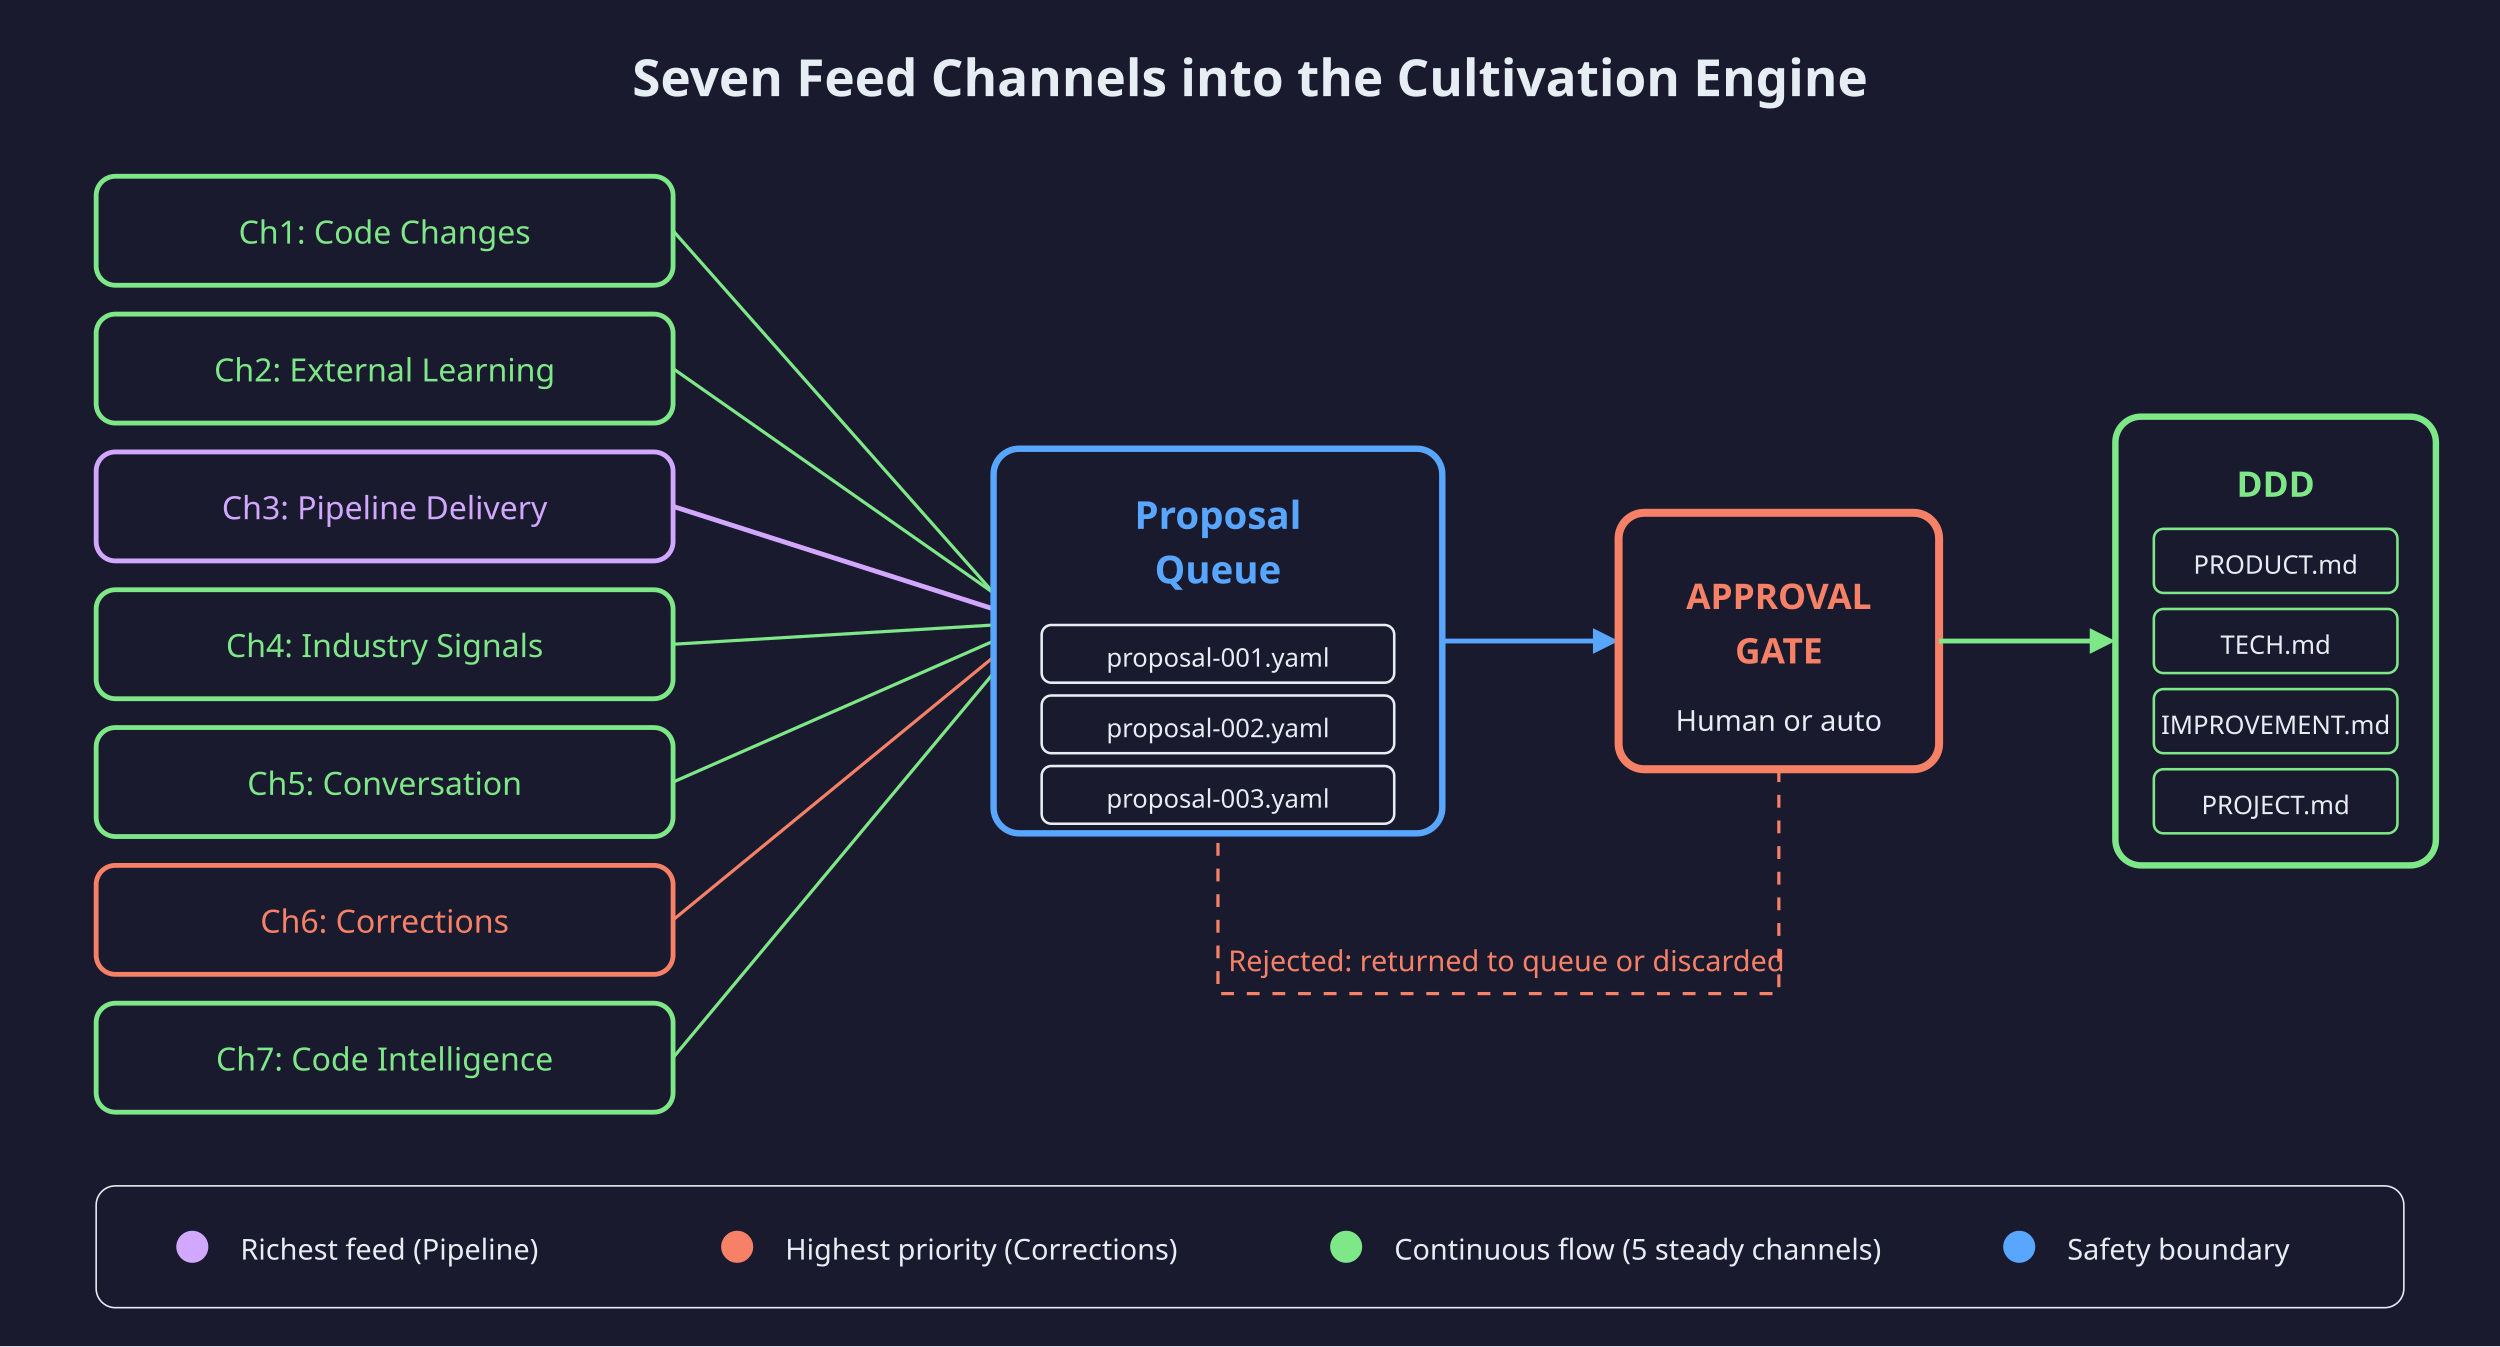
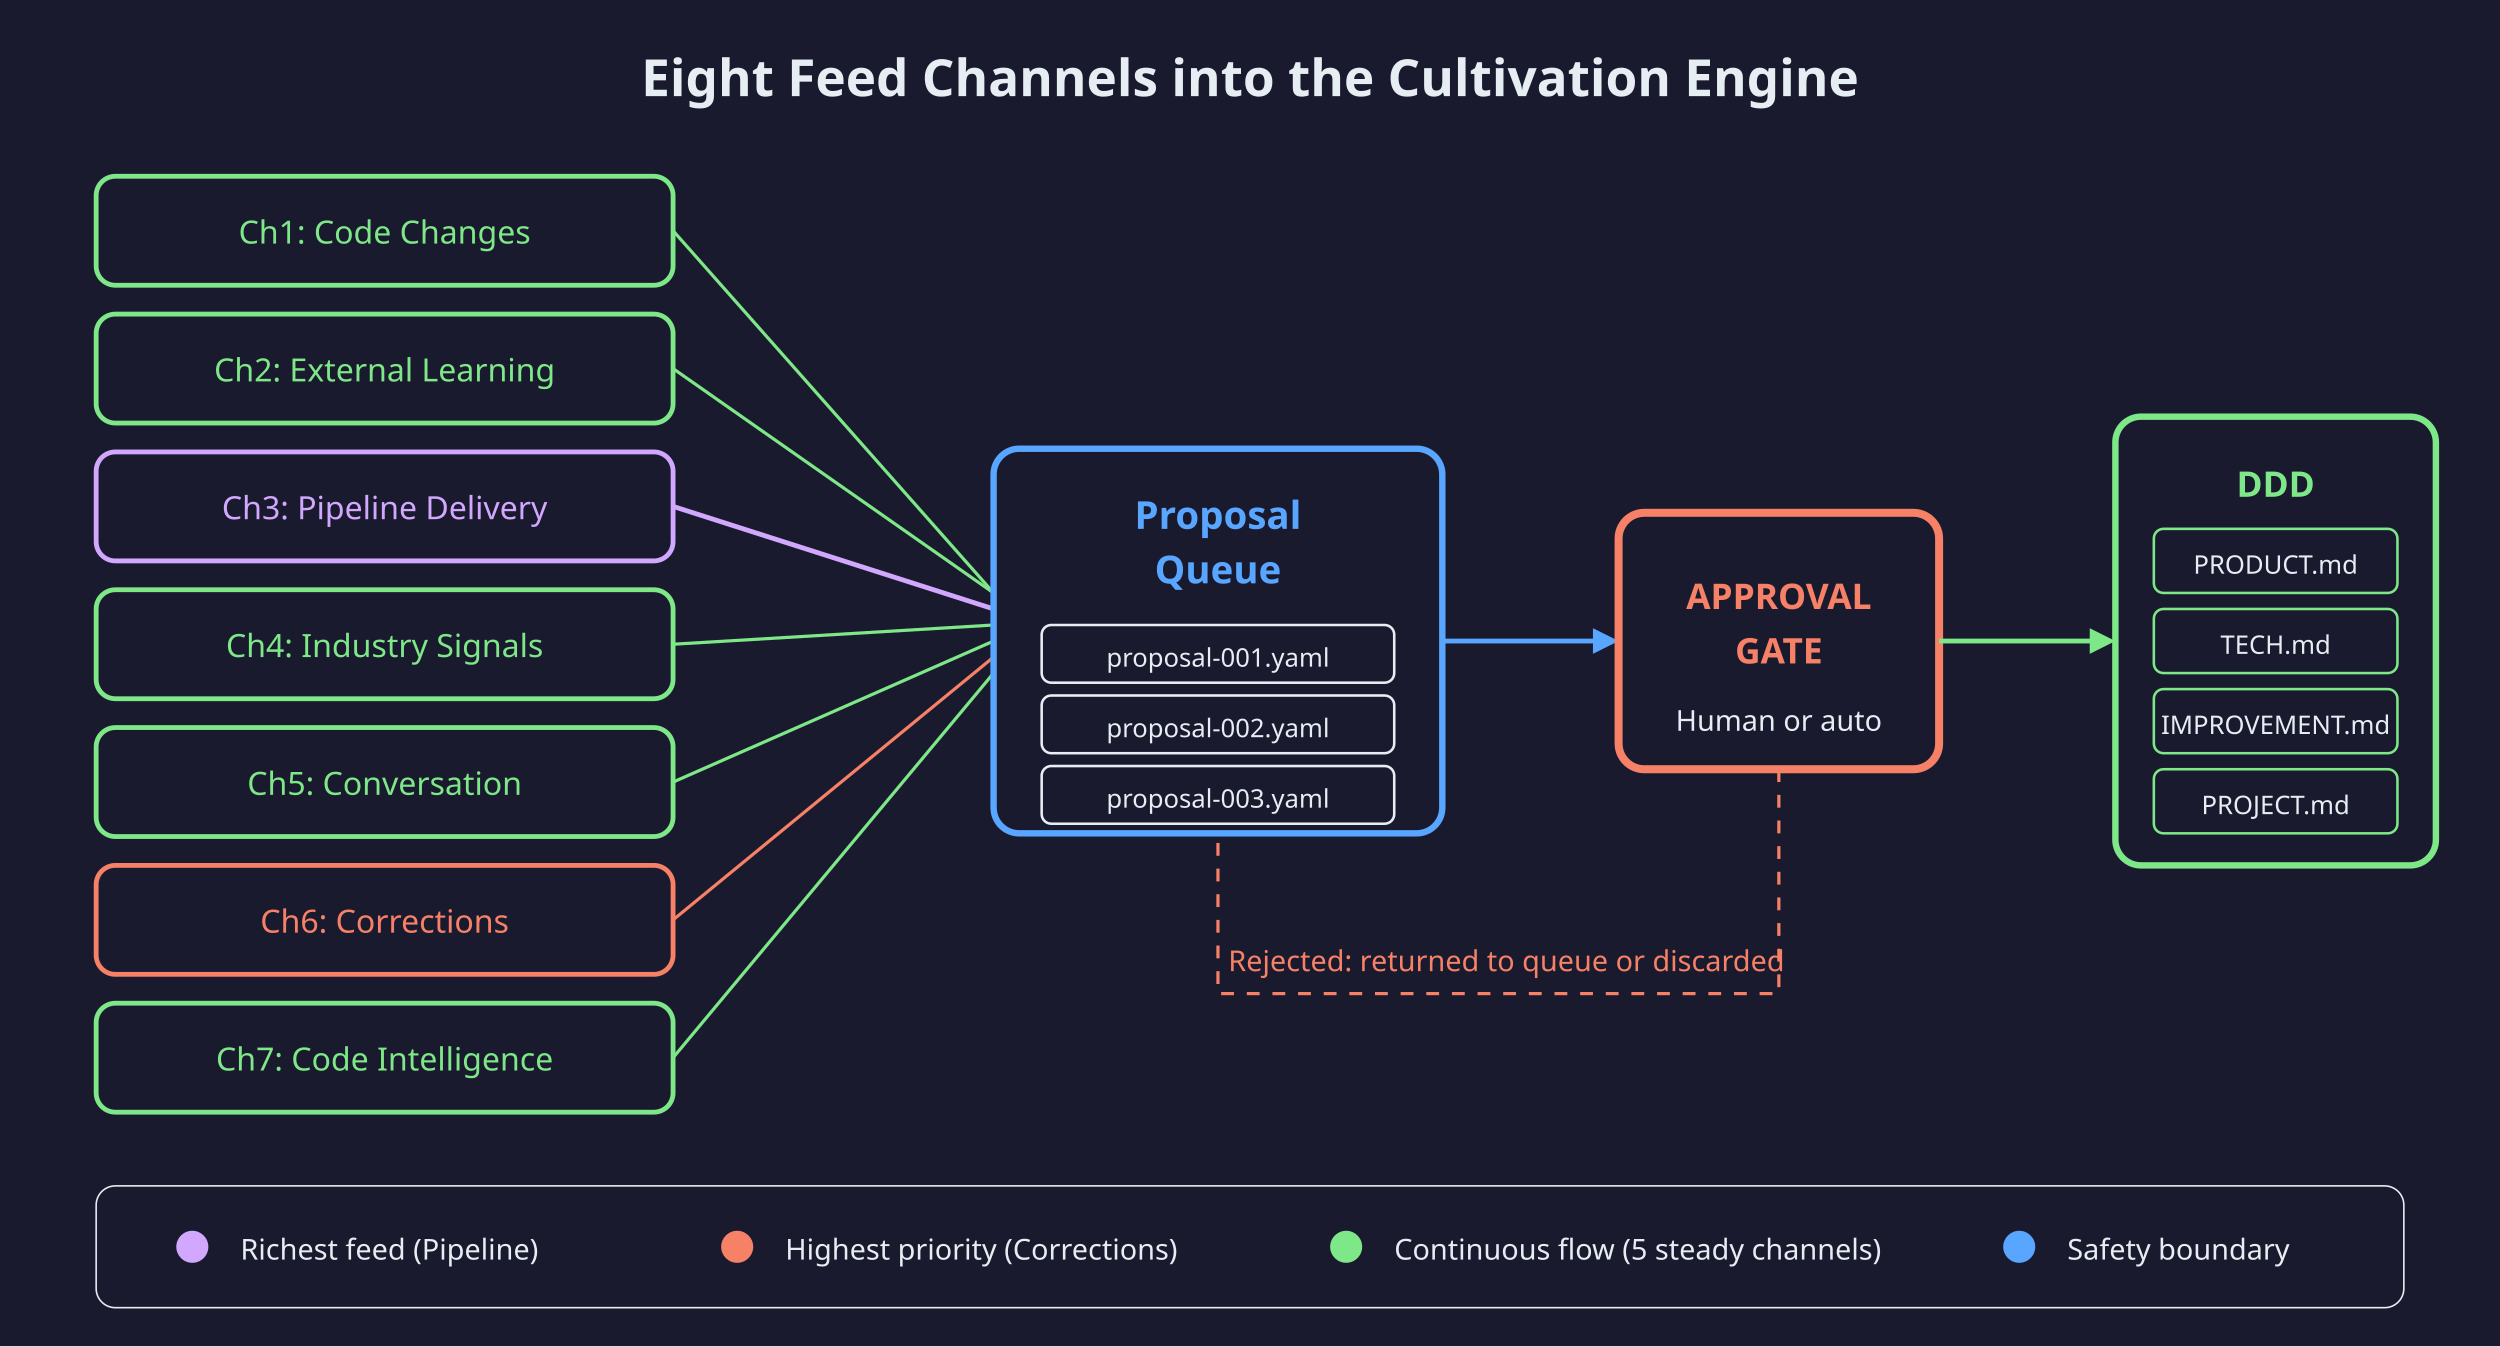
<svg xmlns="http://www.w3.org/2000/svg" viewBox="0 0 780 420" font-family="sans-serif">
  <rect width="780" height="420" fill="#1a1a2e" />
-   <text x="390" y="30" text-anchor="middle" fill="#e6edf3" font-size="16" font-weight="bold">Seven Feed Channels into the Cultivation Engine</text>
+   <text x="390" y="30" text-anchor="middle" fill="#e6edf3" font-size="16" font-weight="bold">Eight Feed Channels into the Cultivation Engine</text>
  <rect x="30" y="55" width="180" height="34" rx="6" fill="#1a1a2e" stroke="#7ee787" stroke-width="1.5" />
  <text x="120" y="76" text-anchor="middle" fill="#7ee787" font-size="10">Ch1: Code Changes</text>
  <rect x="30" y="98" width="180" height="34" rx="6" fill="#1a1a2e" stroke="#7ee787" stroke-width="1.5" />
  <text x="120" y="119" text-anchor="middle" fill="#7ee787" font-size="10">Ch2: External Learning</text>
  <rect x="30" y="141" width="180" height="34" rx="6" fill="#1a1a2e" stroke="#d2a8ff" stroke-width="1.5" />
  <text x="120" y="162" text-anchor="middle" fill="#d2a8ff" font-size="10">Ch3: Pipeline Delivery</text>
  <rect x="30" y="184" width="180" height="34" rx="6" fill="#1a1a2e" stroke="#7ee787" stroke-width="1.5" />
  <text x="120" y="205" text-anchor="middle" fill="#7ee787" font-size="10">Ch4: Industry Signals</text>
  <rect x="30" y="227" width="180" height="34" rx="6" fill="#1a1a2e" stroke="#7ee787" stroke-width="1.5" />
  <text x="120" y="248" text-anchor="middle" fill="#7ee787" font-size="10">Ch5: Conversation</text>
  <rect x="30" y="270" width="180" height="34" rx="6" fill="#1a1a2e" stroke="#f78166" stroke-width="1.5" />
  <text x="120" y="291" text-anchor="middle" fill="#f78166" font-size="10">Ch6: Corrections</text>
  <rect x="30" y="313" width="180" height="34" rx="6" fill="#1a1a2e" stroke="#7ee787" stroke-width="1.5" />
  <text x="120" y="334" text-anchor="middle" fill="#7ee787" font-size="10">Ch7: Code Intelligence</text>
  <line x1="210" y1="72" x2="310" y2="185" stroke="#7ee787" stroke-width="1" />
  <line x1="210" y1="115" x2="310" y2="185" stroke="#7ee787" stroke-width="1" />
  <line x1="210" y1="158" x2="310" y2="190" stroke="#d2a8ff" stroke-width="1.5" />
  <line x1="210" y1="201" x2="310" y2="195" stroke="#7ee787" stroke-width="1" />
  <line x1="210" y1="244" x2="310" y2="200" stroke="#7ee787" stroke-width="1" />
  <line x1="210" y1="287" x2="310" y2="205" stroke="#f78166" stroke-width="1" />
  <line x1="210" y1="330" x2="310" y2="210" stroke="#7ee787" stroke-width="1" />
  <rect x="310" y="140" width="140" height="120" rx="8" fill="none" stroke="#58a6ff" stroke-width="2" />
  <text x="380" y="165" text-anchor="middle" fill="#58a6ff" font-size="12" font-weight="bold">Proposal</text>
  <text x="380" y="182" text-anchor="middle" fill="#58a6ff" font-size="12" font-weight="bold">Queue</text>
  <rect x="325" y="195" width="110" height="18" rx="3" fill="#1a1a2e" stroke="#e6edf3" stroke-width="0.8" />
  <text x="380" y="208" text-anchor="middle" fill="#e6edf3" font-size="8">proposal-001.yaml</text>
  <rect x="325" y="217" width="110" height="18" rx="3" fill="#1a1a2e" stroke="#e6edf3" stroke-width="0.8" />
  <text x="380" y="230" text-anchor="middle" fill="#e6edf3" font-size="8">proposal-002.yaml</text>
  <rect x="325" y="239" width="110" height="18" rx="3" fill="#1a1a2e" stroke="#e6edf3" stroke-width="0.8" />
  <text x="380" y="252" text-anchor="middle" fill="#e6edf3" font-size="8">proposal-003.yaml</text>
  <line x1="450" y1="200" x2="500" y2="200" stroke="#58a6ff" stroke-width="1.5" />
  <polygon points="497,196 505,200 497,204" fill="#58a6ff" />
  <rect x="505" y="160" width="100" height="80" rx="8" fill="none" stroke="#f78166" stroke-width="2.5" />
  <text x="555" y="190" text-anchor="middle" fill="#f78166" font-size="11" font-weight="bold">APPROVAL</text>
  <text x="555" y="207" text-anchor="middle" fill="#f78166" font-size="11" font-weight="bold">GATE</text>
  <text x="555" y="228" text-anchor="middle" fill="#e6edf3" font-size="9">Human or auto</text>
  <line x1="605" y1="200" x2="655" y2="200" stroke="#7ee787" stroke-width="1.5" />
  <polygon points="652,196 660,200 652,204" fill="#7ee787" />
  <rect x="660" y="130" width="100" height="140" rx="8" fill="none" stroke="#7ee787" stroke-width="2" />
  <text x="710" y="155" text-anchor="middle" fill="#7ee787" font-size="11" font-weight="bold">DDD</text>
  <rect x="672" y="165" width="76" height="20" rx="3" fill="#1a1a2e" stroke="#7ee787" stroke-width="0.8" />
  <text x="710" y="179" text-anchor="middle" fill="#e6edf3" font-size="8">PRODUCT.md</text>
  <rect x="672" y="190" width="76" height="20" rx="3" fill="#1a1a2e" stroke="#7ee787" stroke-width="0.8" />
  <text x="710" y="204" text-anchor="middle" fill="#e6edf3" font-size="8">TECH.md</text>
  <rect x="672" y="215" width="76" height="20" rx="3" fill="#1a1a2e" stroke="#7ee787" stroke-width="0.8" />
  <text x="710" y="229" text-anchor="middle" fill="#e6edf3" font-size="8">IMPROVEMENT.md</text>
  <rect x="672" y="240" width="76" height="20" rx="3" fill="#1a1a2e" stroke="#7ee787" stroke-width="0.8" />
  <text x="710" y="254" text-anchor="middle" fill="#e6edf3" font-size="8">PROJECT.md</text>
  <path d="M 555 240 L 555 310 L 380 310 L 380 260" fill="none" stroke="#f78166" stroke-width="1" stroke-dasharray="4" />
  <text x="470" y="303" text-anchor="middle" fill="#f78166" font-size="9">Rejected: returned to queue or discarded</text>
  <rect x="30" y="370" width="720" height="38" rx="6" fill="none" stroke="#e6edf3" stroke-width="0.5" />
  <circle cx="60" cy="389" r="5" fill="#d2a8ff" />
  <text x="75" y="393" fill="#e6edf3" font-size="9">Richest feed (Pipeline)</text>
  <circle cx="230" cy="389" r="5" fill="#f78166" />
  <text x="245" y="393" fill="#e6edf3" font-size="9">Highest priority (Corrections)</text>
  <circle cx="420" cy="389" r="5" fill="#7ee787" />
  <text x="435" y="393" fill="#e6edf3" font-size="9">Continuous flow (5 steady channels)</text>
  <circle cx="630" cy="389" r="5" fill="#58a6ff" />
  <text x="645" y="393" fill="#e6edf3" font-size="9">Safety boundary</text>
</svg>
